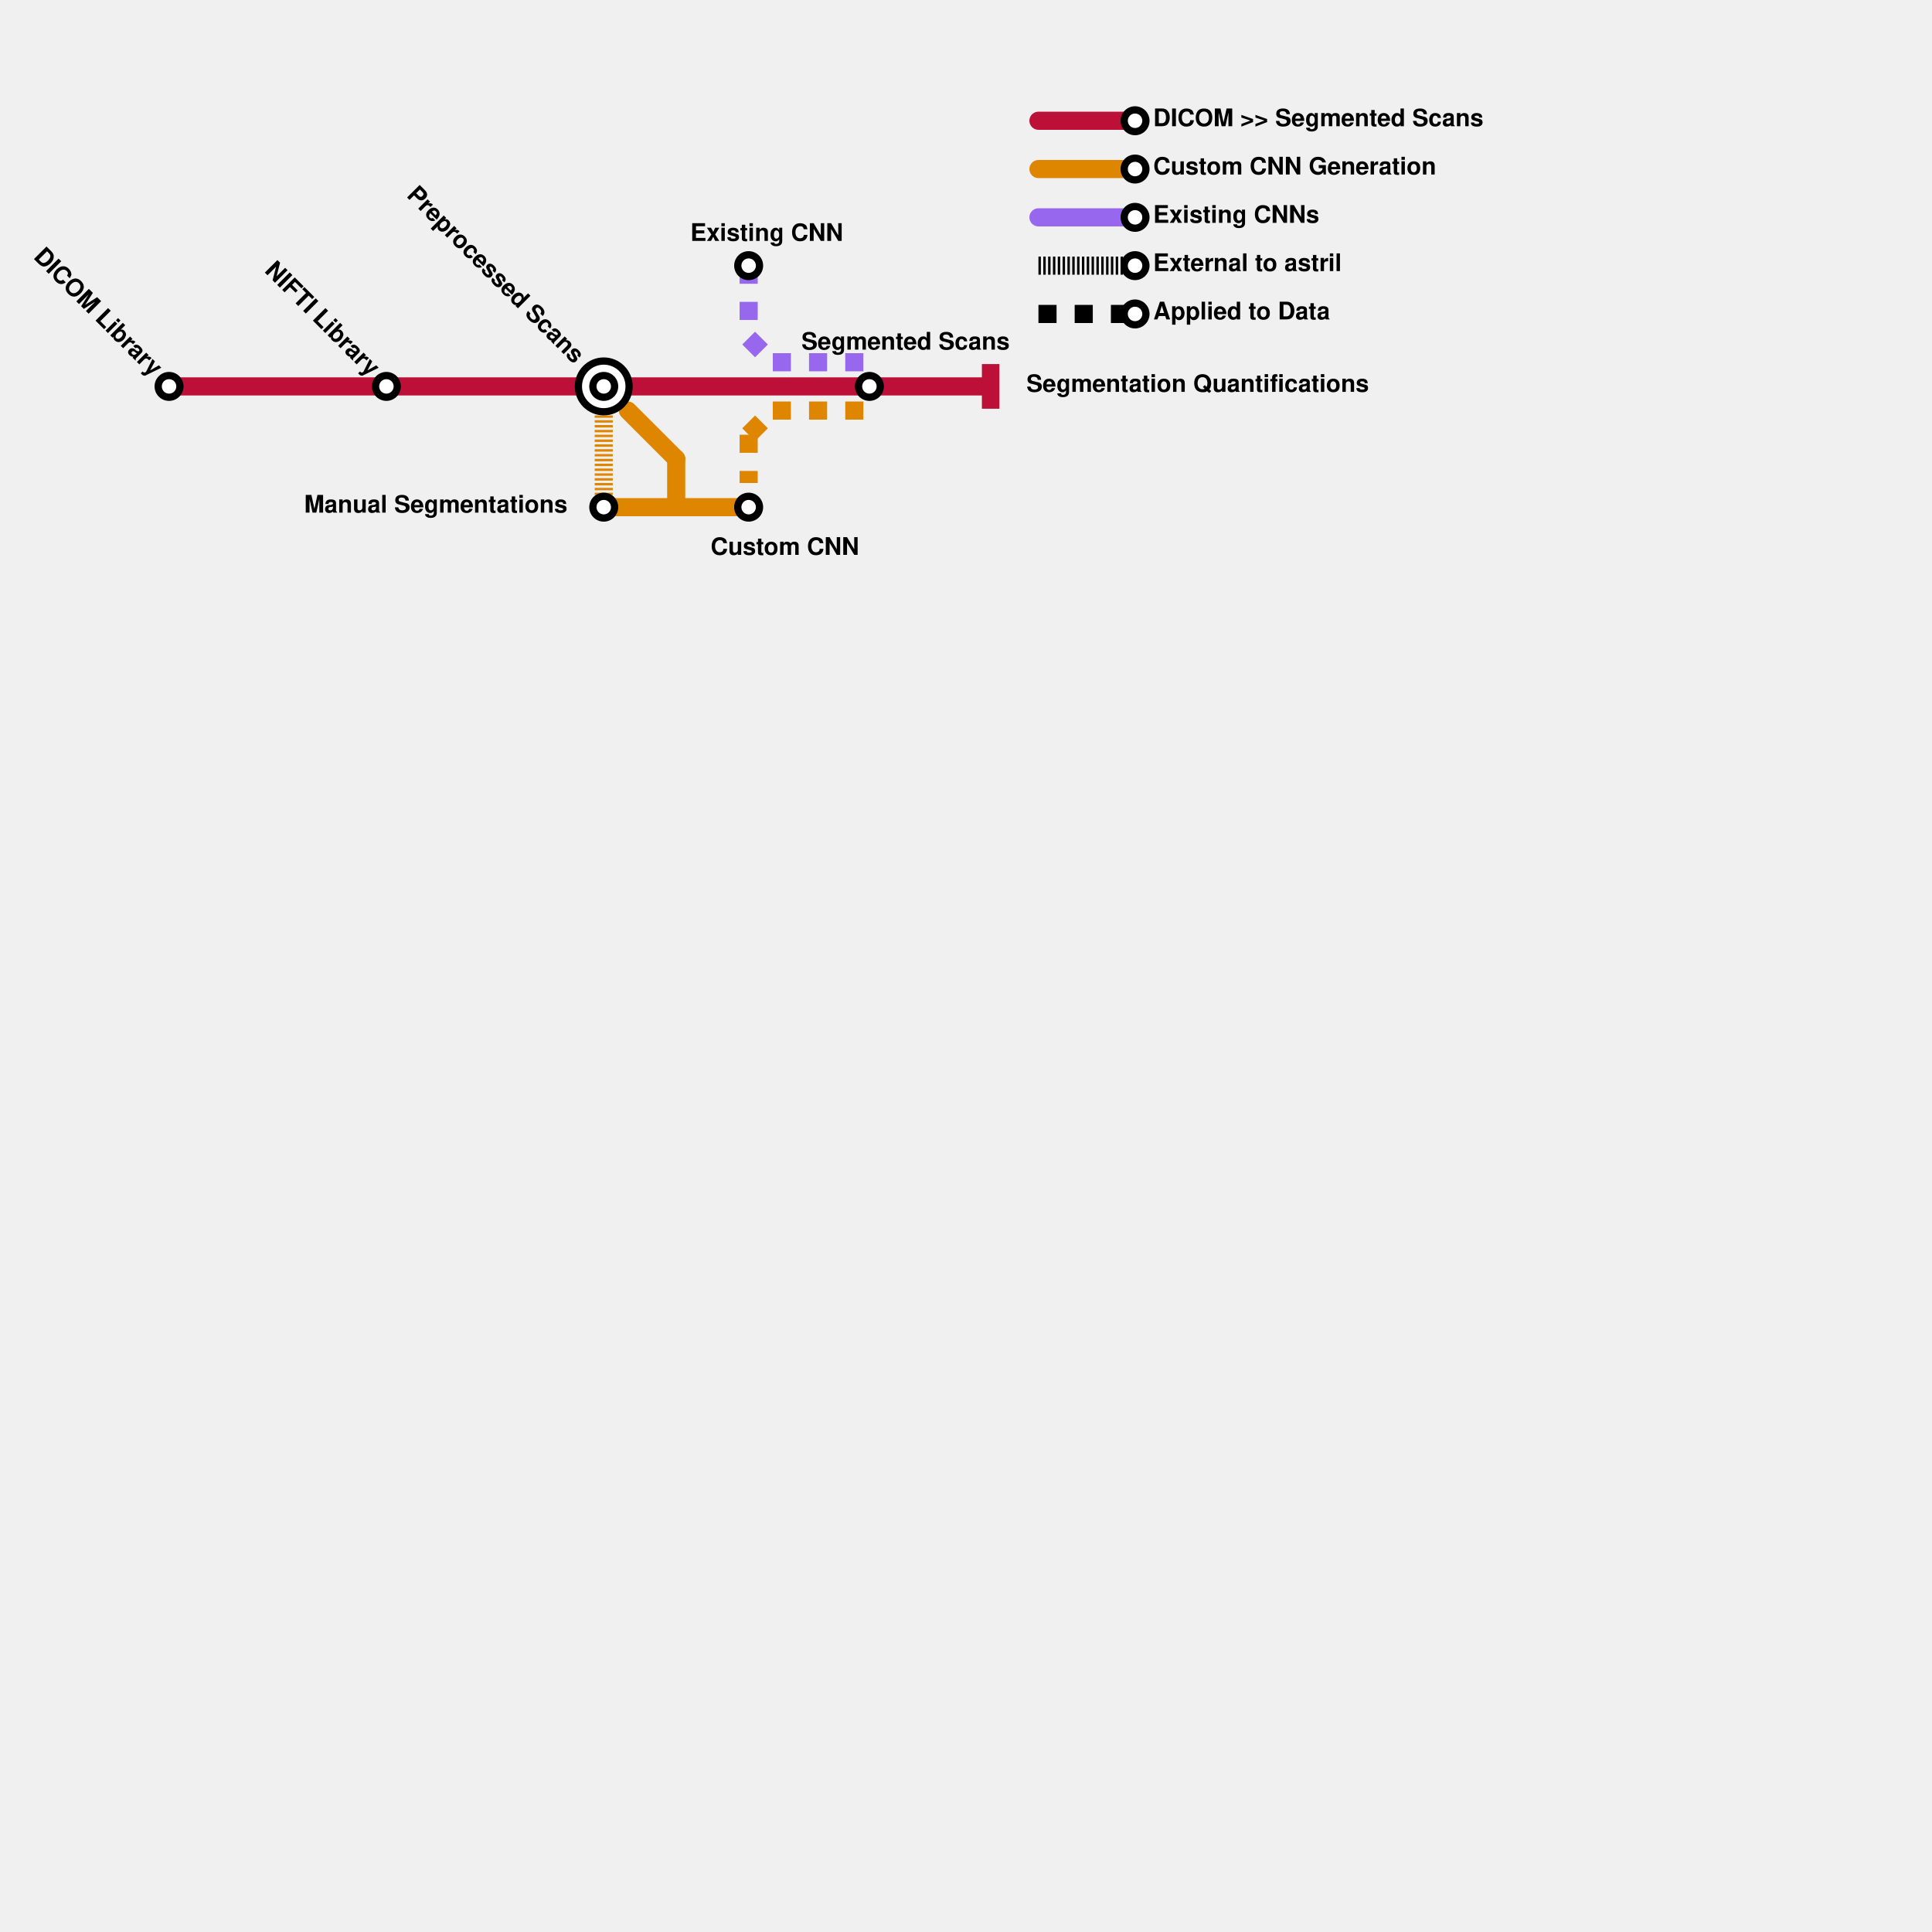
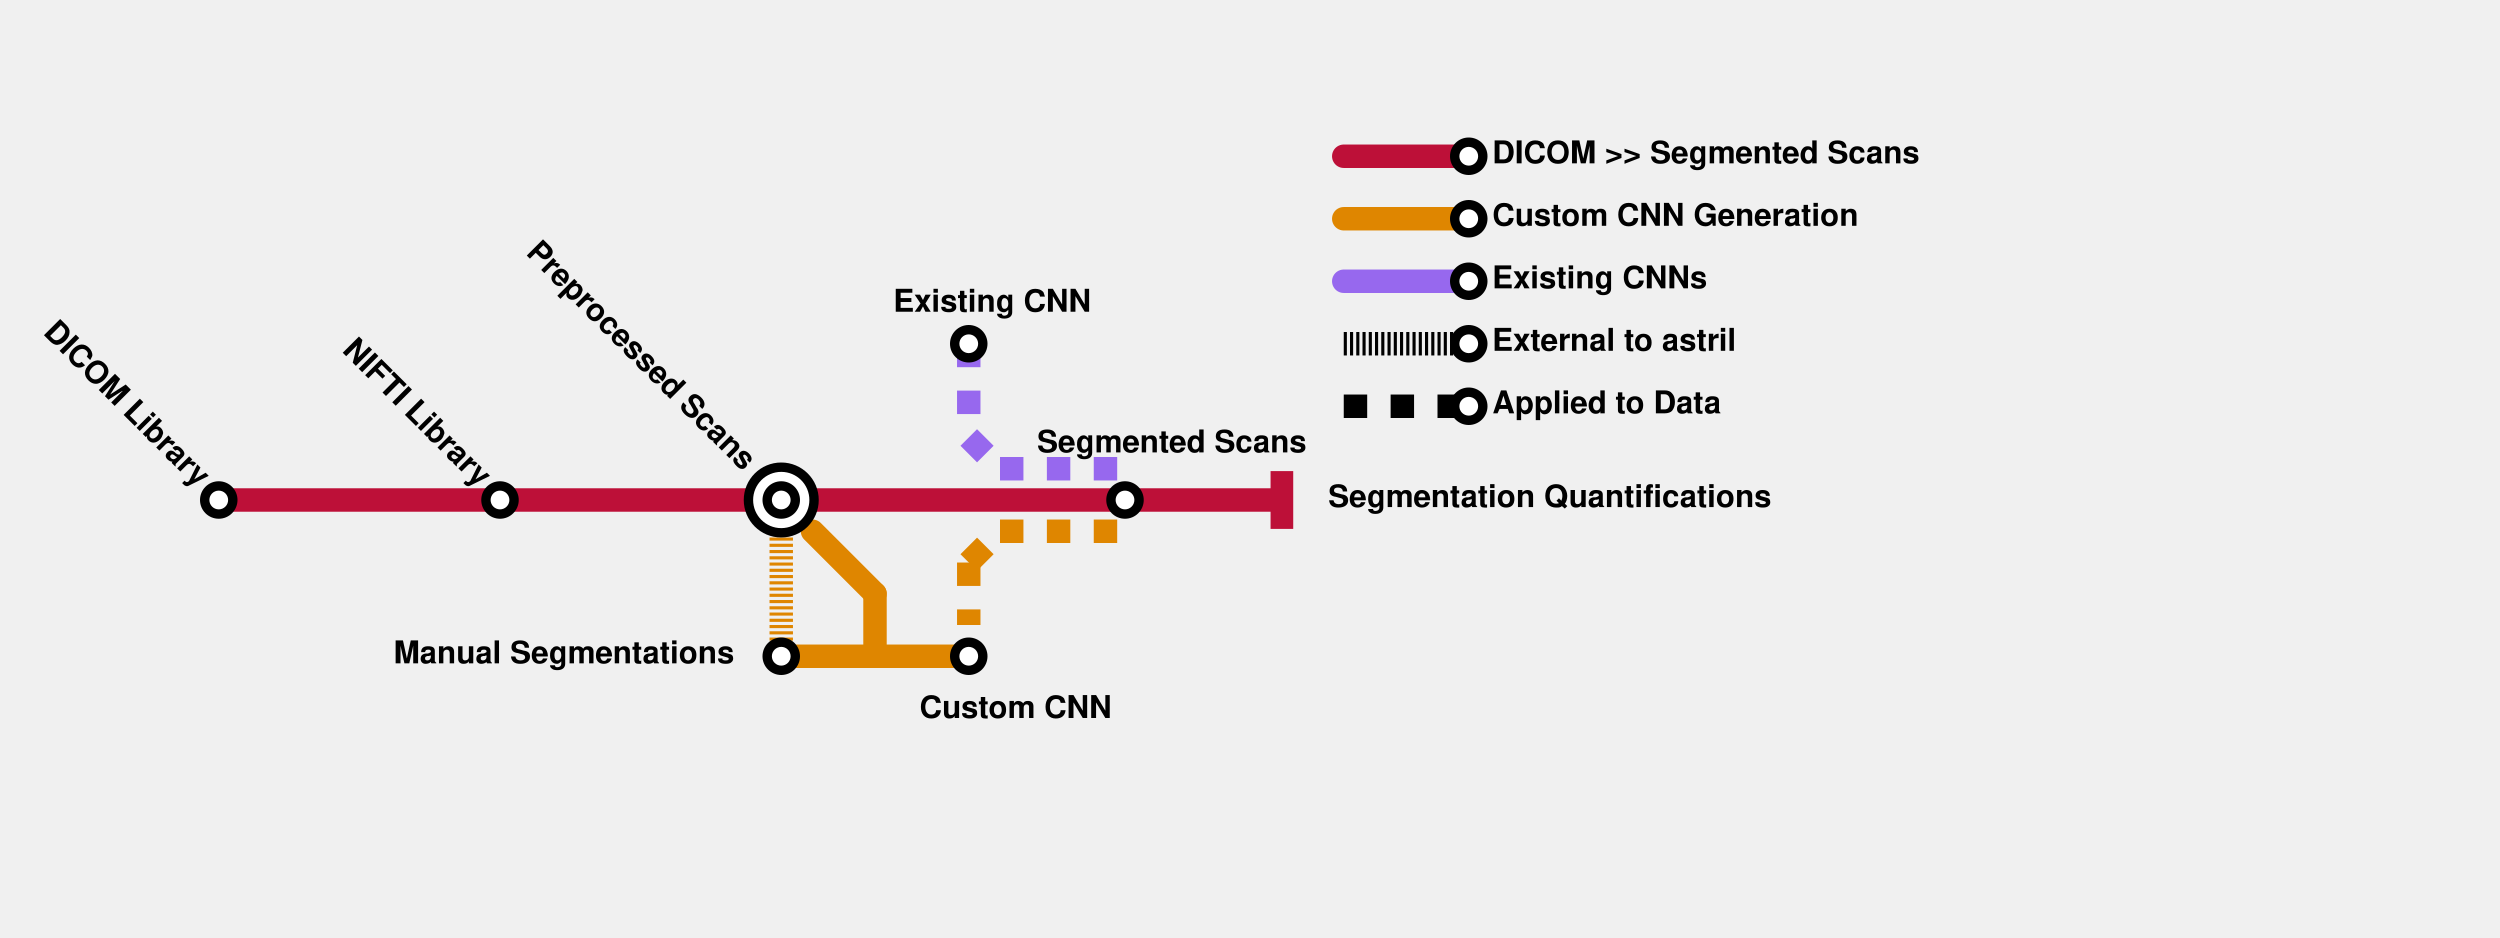
- <svg xmlns="http://www.w3.org/2000/svg" xmlns:xlink="http://www.w3.org/1999/xlink" version="1.1" viewBox="0 0 80 80" id="svg38">
+ <svg xmlns="http://www.w3.org/2000/svg" xmlns:xlink="http://www.w3.org/1999/xlink" version="1.1" viewBox="0 0 80 30" id="svg38">
  <style id="style1">text { font: 1px Helvetica; font-weight: 600; white-space: pre; dominant-baseline: central; } line { stroke-width: 0.75; fill: none; stroke-linecap: round; stroke-linejoin: round; } .c0 { stroke: #bd1038 } .c1 { stroke: #df8600 } .c2 { stroke: #9768ee } .c3 { stroke: #000000 } .lds2 { stroke-dasharray: 0.75 0.75; }.lds2 { stroke-dasharray: 0.75 0.75; }.lds2 { stroke-dasharray: 0.75 0.75; }.w2 { stroke-width: .75; }.l5 { stroke-dasharray: .1 .1; stroke-linecap: butt; }.l1 { stroke-dasharray: 1 1.5; stroke-linecap: square; }.l8 { stroke-linecap: butt; }</style>
  <style id="style2">.lxco { stroke: #000; stroke-width: 0.525; fill: #fff; stroke-linecap: square; } .lxci { stroke: #fff; stroke-width: 0.25; fill: #fff; stroke-linecap: square; } </style>
  <defs id="defs8">
    <g id="wm-xf">
      <circle r="1.2" fill="#000" id="circle2" />
      <circle r="0.9" fill="#fff" id="circle3" />
      <circle r="0.6" fill="#000" id="circle4" />
      <circle r="0.3" fill="#fff" id="circle5" />
    </g>
    <g id="wm">
      <circle r="0.6" fill="#000" id="circle6" />
      <circle r="0.3" fill="#fff" id="circle7" />
    </g>
    <g id="l">
      <circle r="0.45" fill="#fff" stroke="#000" stroke-width="0.2" id="circle8" />
    </g>
  </defs>
  <line class="c0 " x1="43" y1="5" x2="47" y2="5" id="line9" />
  <g id="red_path">
    <path id="red_start" class="c0 " style="fill:none;stroke:#bd1038;stroke-width:0.75;stroke-linecap:round;stroke-linejoin:round" d="M 7,16 H 25" />
    <path id="red_end" class="c0 " style="fill:none;stroke:#bd1038;stroke-width:0.75;stroke-linecap:round;stroke-linejoin:round" d="M 25,16 H 41" />
  </g>
  <line class="c1 l8 lds2" x1="32" y1="17" x2="36" y2="17" id="orange_dash_start" />
  <line class="c1 l8 lds2" x1="31" y1="18" x2="32" y2="17" id="orange_dash_end" />
  <line class="c1 l8 lds2" x1="31" y1="18" x2="31" y2="20" id="orange_dash_middle" />
  <line class="c1 " x1="43" y1="7" x2="47" y2="7" id="unknown_line" />
  <path id="custom_scan_2" class="c1 " style="fill:none;stroke:#df8600;stroke-width:0.75;stroke-linecap:round;stroke-linejoin:round" d="m 28,19 v 2" />
  <path id="manual_to_cnn" class="c1 " style="fill:none;stroke:#df8600;stroke-width:0.75;stroke-linecap:round;stroke-linejoin:round" d="m 25,21 h 6" />
  <path id="custom_scan_1" class="c1 " style="fill:none;stroke:#df8600;stroke-width:0.75;stroke-linecap:round;stroke-linejoin:round" d="m 26,17 2,2" />
  <path id="manual_line" class="c1 l5" style="fill:none;stroke:#df8600;stroke-width:0.75;stroke-linejoin:round;stroke-dasharray:0.1, 0.1" d="m 25,17 v 4" />
  <circle cx="25" cy="16" r="1" fill="#9768ee" id="circle20" />
  <line class="c2 l8 lds2" x1="31" y1="11" x2="31" y2="14" id="purple_dash_start" />
  <line class="c2 l8 lds2" x1="32" y1="15" x2="36" y2="15" id="purple_dash_end" />
  <line class="c2 l8 lds2" x1="31" y1="14" x2="32" y2="15" id="purple_dash_middle" />
  <line class="c2 " x1="43" y1="9" x2="47" y2="9" id="line24" />
  <line class="c3 l8 lds2" x1="43" y1="13" x2="47" y2="13" id="line25" />
  <line class="c3 l5" x1="43" y1="11" x2="47" y2="11" id="line26" />
  <use x="7" y="16" href="#wm" id="use26" />
  <text x="6.25" y="16" text-anchor="end" transform="rotate(45 7, 16)" id="text26">DICOM Library</text>
  <use x="16" y="16" href="#wm" id="use27" />
  <text x="15.25" y="16" text-anchor="end" transform="rotate(45 16, 16)" id="text27">NIFTI Library</text>
  <use x="25" y="16" href="#wm-xf" id="use28" />
  <text x="23.5" y="16" text-anchor="end" transform="rotate(45 25, 16)" id="text28">Preprocessed Scans</text>
  <use x="25" y="21" href="#wm" id="use29" />
  <text x="23.5" y="21" text-anchor="end" id="text29">Manual Segmentations</text>
  <use x="31" y="11" href="#wm" id="use30" />
  <text x="31.75" y="9.75" text-anchor="middle" id="text30">Existing CNN</text>
  <use x="31" y="21" href="#wm" id="use31" />
  <text x="32.5" y="22.75" text-anchor="middle" id="text31">Custom CNN</text>
  <use x="36" y="16" href="#wm" id="use32" />
  <text x="37.5" y="14.25" text-anchor="middle" id="text32">Segmented Scans</text>
  <rect x="40.708" y="15.125" width="0.625" height="1.75" fill="#bd1038" stroke="#bd1038" stroke-width="0.1" id="rect32" />
  <text x="42.5" y="16" id="text33">Segmentation Quantifications</text>
  <use x="47" y="5" href="#wm" id="use33" />
  <text x="47.75" y="5" id="text34">DICOM &gt;&gt; Segmented Scans</text>
  <use x="47" y="7" href="#wm" id="use34" />
  <text x="47.75" y="7" id="text35">Custom CNN Generation</text>
  <use x="47" y="9" href="#wm" id="use35" />
  <text x="47.75" y="9" id="text36">Existing CNNs</text>
  <use x="47" y="11" href="#wm" id="use36" />
  <text x="47.75" y="11" id="text37">External to astril</text>
  <use x="47" y="13" href="#wm" id="use37" />
  <text x="47.75" y="13" id="text38">Applied to Data</text>
  <circle r="0.6" fill="#FE2A2A" stroke="black" stroke-width="0.3" visibility="hidden">
    <set attributeName="visibility" to="visible" begin="a1.begin;a10.begin" fill="freeze" />
    <set attributeName="visibility" to="hidden" begin="a11.end" fill="freeze" />
    <animateMotion id="a1" dur="2.5s" begin="1s;a10.end">
      <mpath xlink:href="#red_start" />
    </animateMotion>
    <animateMotion id="a2" dur="2.5s" begin="a1.end">
      <mpath xlink:href="#red_end" />
    </animateMotion>
    <animateMotion id="a10" dur="2.5s" begin="a6.end">
      <mpath xlink:href="#red_end" />
    </animateMotion>
    <animateMotion id="a11" dur="2.5s" begin="a2.end">
      <mpath xlink:href="#red_start" />
    </animateMotion>
  </circle>
  <circle r="0.6" fill="#FFBB57" stroke="black" stroke-width="0.3" visibility="hidden">
    <set attributeName="visibility" to="visible" begin="a3.begin" fill="freeze" />
    <set attributeName="visibility" to="hidden" begin="a4.end" fill="freeze" />
    <animateMotion id="a3" dur="0.75s" begin="a5.end">
      <mpath xlink:href="#custom_scan_1" />
    </animateMotion>
    <animateMotion id="a4" dur="0.5s" begin="a3.end">
      <mpath xlink:href="#custom_scan_2" />
    </animateMotion>
  </circle>
  <circle r="0.6" fill="#FFBB57" stroke="black" stroke-width="0.3" visibility="hidden">
    <set attributeName="visibility" to="visible" begin="a5.begin" fill="freeze" />
    <set attributeName="visibility" to="hidden" begin="a5.end" fill="freeze" />
    <animateMotion id="a5" dur="1.25s" begin="a11.end">
      <mpath xlink:href="#manual_line" />
    </animateMotion>
  </circle>
  <circle r="0.6" fill="#FFBB57" stroke="black" stroke-width="0.3" visibility="hidden">
    <set attributeName="visibility" to="visible" begin="a6.begin" fill="freeze" />
    <set attributeName="visibility" to="hidden" begin="a6.end" fill="freeze" />
    <animateMotion id="a6" dur="2.5s" begin="a5.end">
      <mpath xlink:href="#manual_to_cnn" />
    </animateMotion>
  </circle>
  <animate xlink:href="#purple_dash_start" id="a7" attributeName="opacity" from="1" to="0" begin="1s;a2.end" dur="0.2s" fill="freeze" />
  <animate xlink:href="#purple_dash_middle" id="a8" attributeName="opacity" from="1" to="0" begin="1s;a2.end" dur="0.1s" fill="freeze" />
  <animate xlink:href="#purple_dash_end" id="a9" attributeName="opacity" from="1" to="0" begin="1s;a2.end" dur="0.2s" fill="freeze" />
  <animate xlink:href="#purple_dash_start" attributeName="opacity" from="0" to="1" begin="a1.end" dur="0.2s" fill="freeze" />
  <animate xlink:href="#purple_dash_middle" attributeName="opacity" from="0" to="1" begin="a1.end" dur="0.2s" fill="freeze" />
  <animate xlink:href="#purple_dash_end" attributeName="opacity" from="0" to="1" begin="a1.end" dur="0.2s" fill="freeze" />
  <animate xlink:href="#orange_dash_start" attributeName="opacity" from="1" to="0" begin="1s;a10.end" dur="0.2s" fill="freeze" />
  <animate xlink:href="#orange_dash_middle" attributeName="opacity" from="1" to="0" begin="1s;a10.end" dur="0.2s" fill="freeze" />
  <animate xlink:href="#orange_dash_end" attributeName="opacity" from="1" to="0" begin="1s;a10.end" dur="0.2s" fill="freeze" />
  <animate xlink:href="#orange_dash_start" attributeName="opacity" from="0" to="1" begin="a6.end" dur="0.2s" fill="freeze" />
  <animate xlink:href="#orange_dash_middle" attributeName="opacity" from="0" to="1" begin="a6.end" dur="0.2s" fill="freeze" />
  <animate xlink:href="#orange_dash_end" attributeName="opacity" from="0" to="1" begin="a6.end" dur="0.2s" fill="freeze" />
  <animate xlink:href="#custom_scan_1" attributeName="opacity" from="1" to="0" begin="1s;a6.end" dur="0.3s" fill="freeze" />
  <animate xlink:href="#custom_scan_2" attributeName="opacity" from="1" to="0" begin="1s;a6.end" dur="0.3s" fill="freeze" />
  <animate xlink:href="#manual_line" attributeName="opacity" from="1" to="0" begin="1s;a6.end" dur="0.3s" fill="freeze" />
  <animate xlink:href="#manual_to_cnn" attributeName="opacity" from="1" to="0" begin="1s;a6.end" dur="0.3s" fill="freeze" />
  <animate xlink:href="#custom_scan_1" attributeName="opacity" from="0" to="1" begin="a11.end" dur="0.3s" fill="freeze" />
  <animate xlink:href="#custom_scan_2" attributeName="opacity" from="0" to="1" begin="a11.end" dur="0.3s" fill="freeze" />
  <animate xlink:href="#manual_line" attributeName="opacity" from="0" to="1" begin="a11.end" dur="0.3s" fill="freeze" />
  <animate xlink:href="#manual_to_cnn" attributeName="opacity" from="0" to="1" begin="a11.end" dur="0.3s" fill="freeze" />
</svg>
